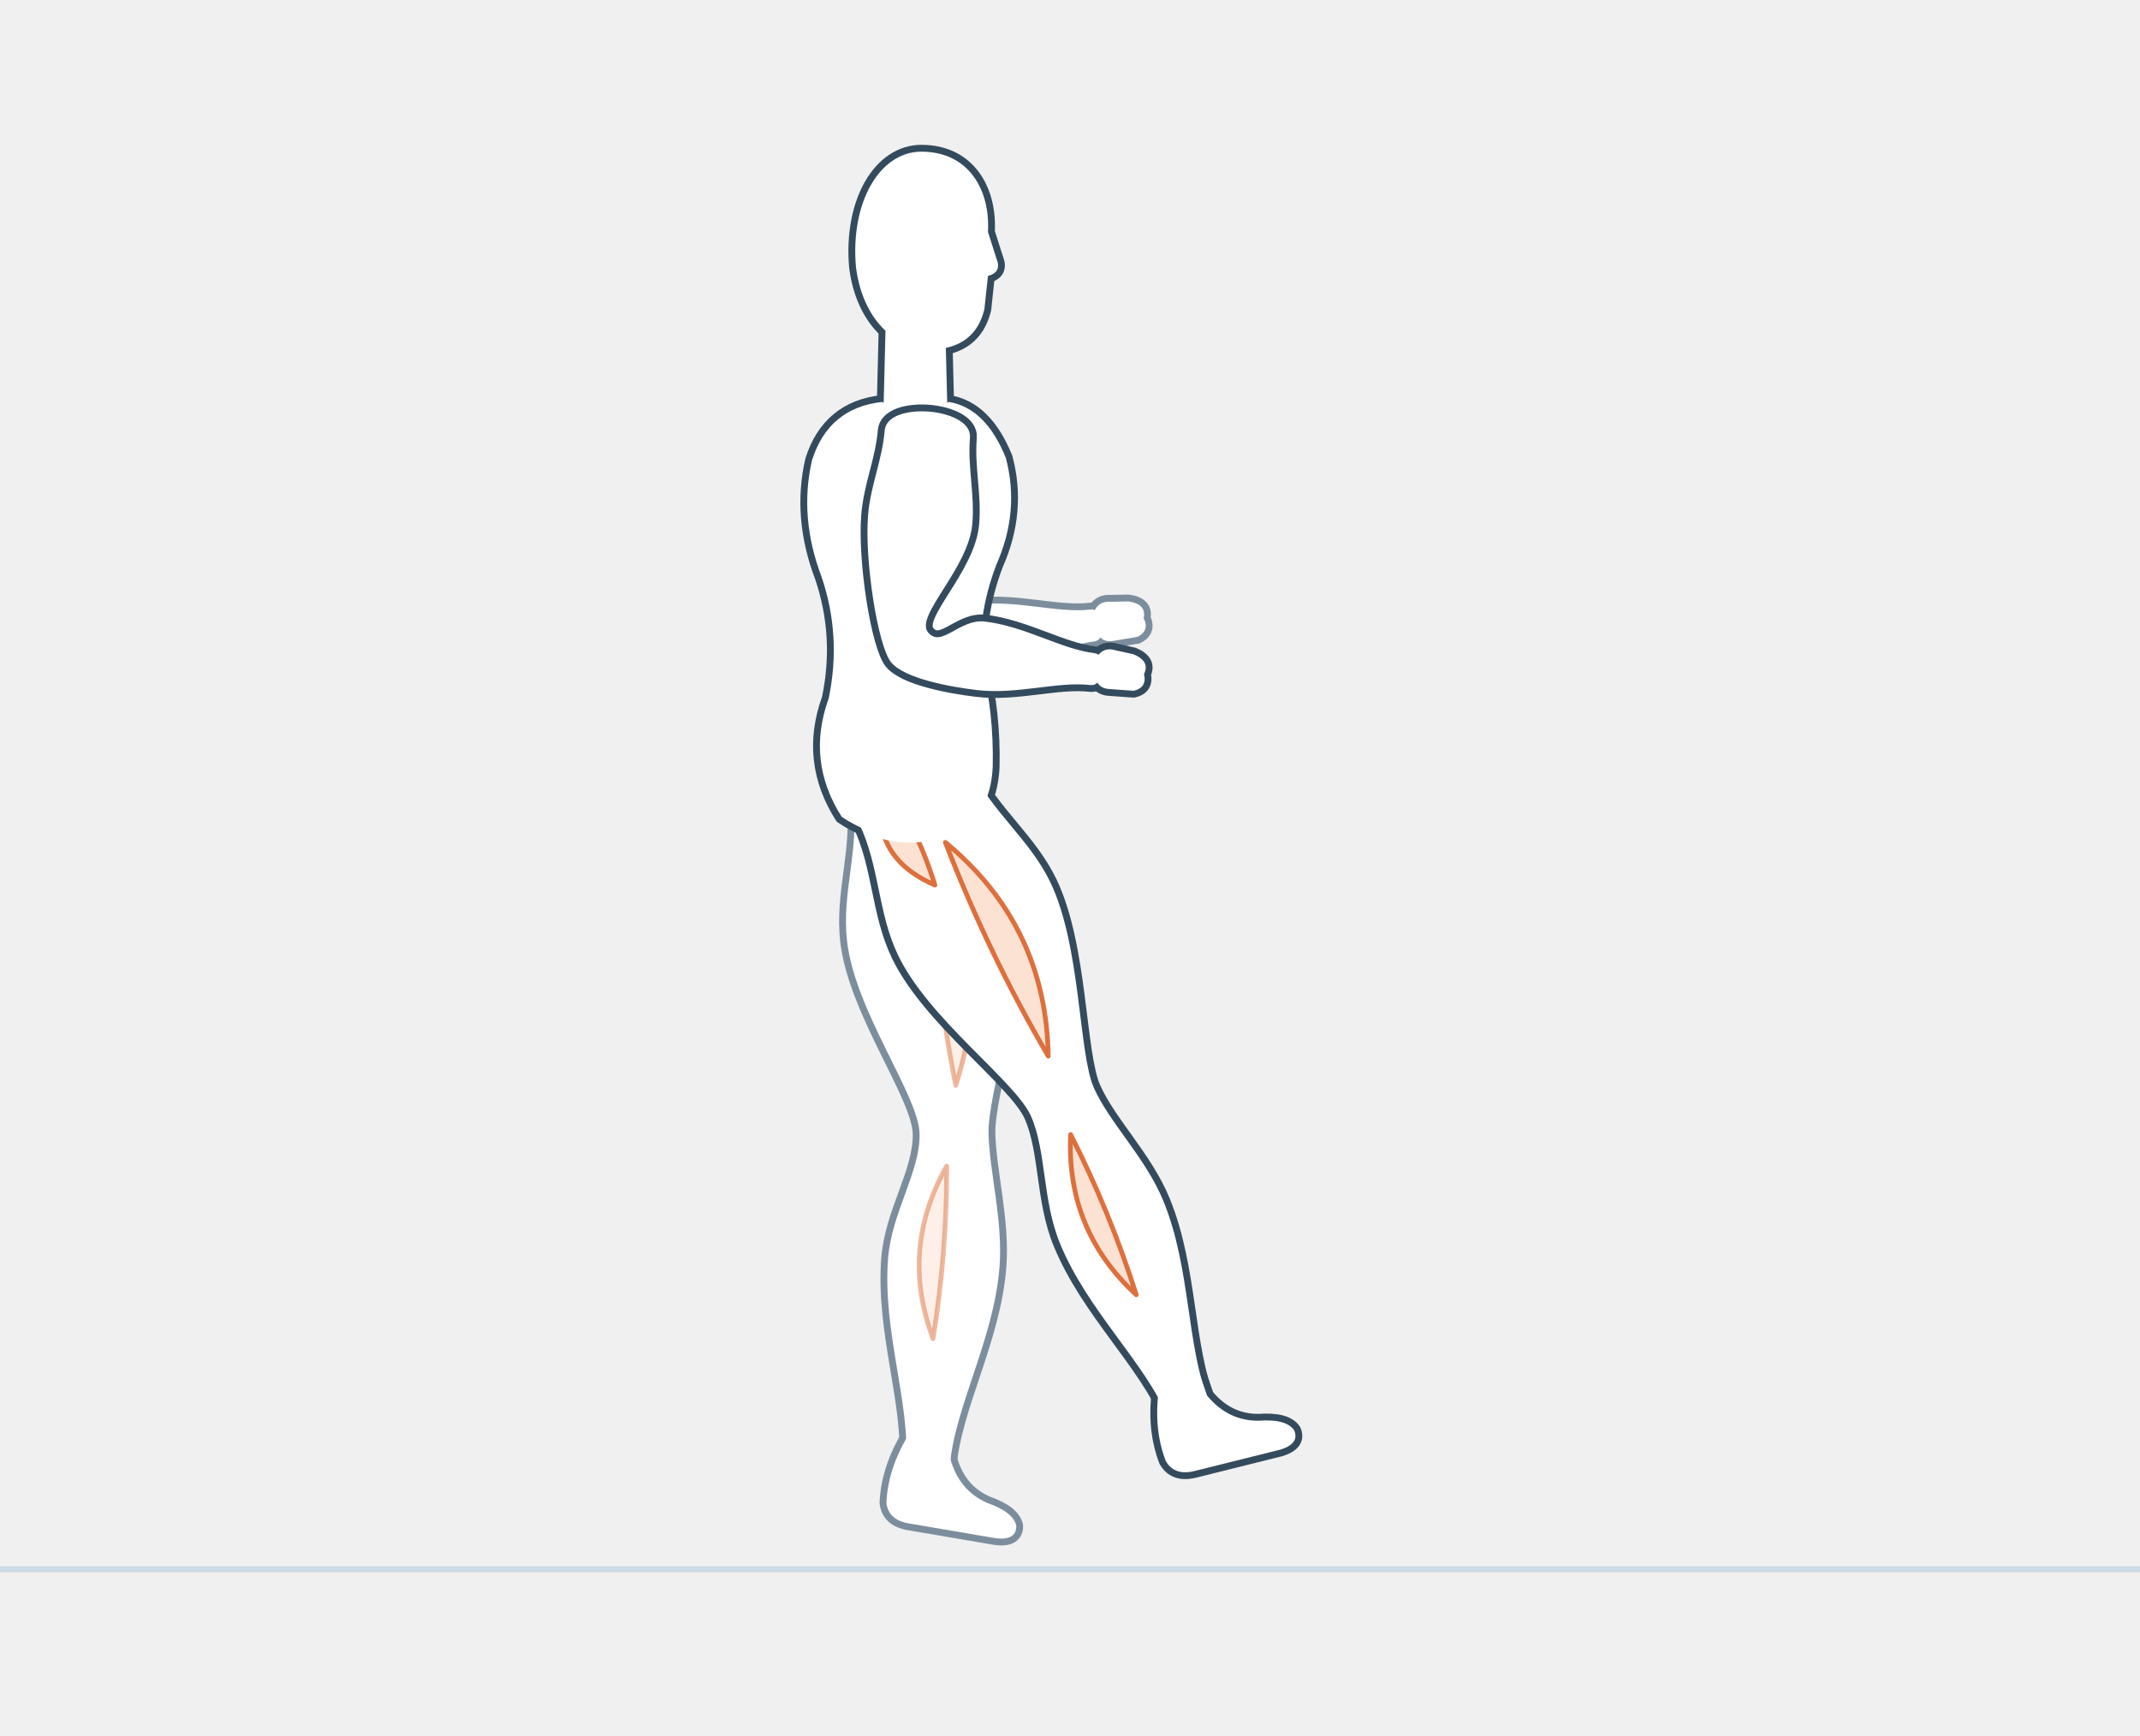
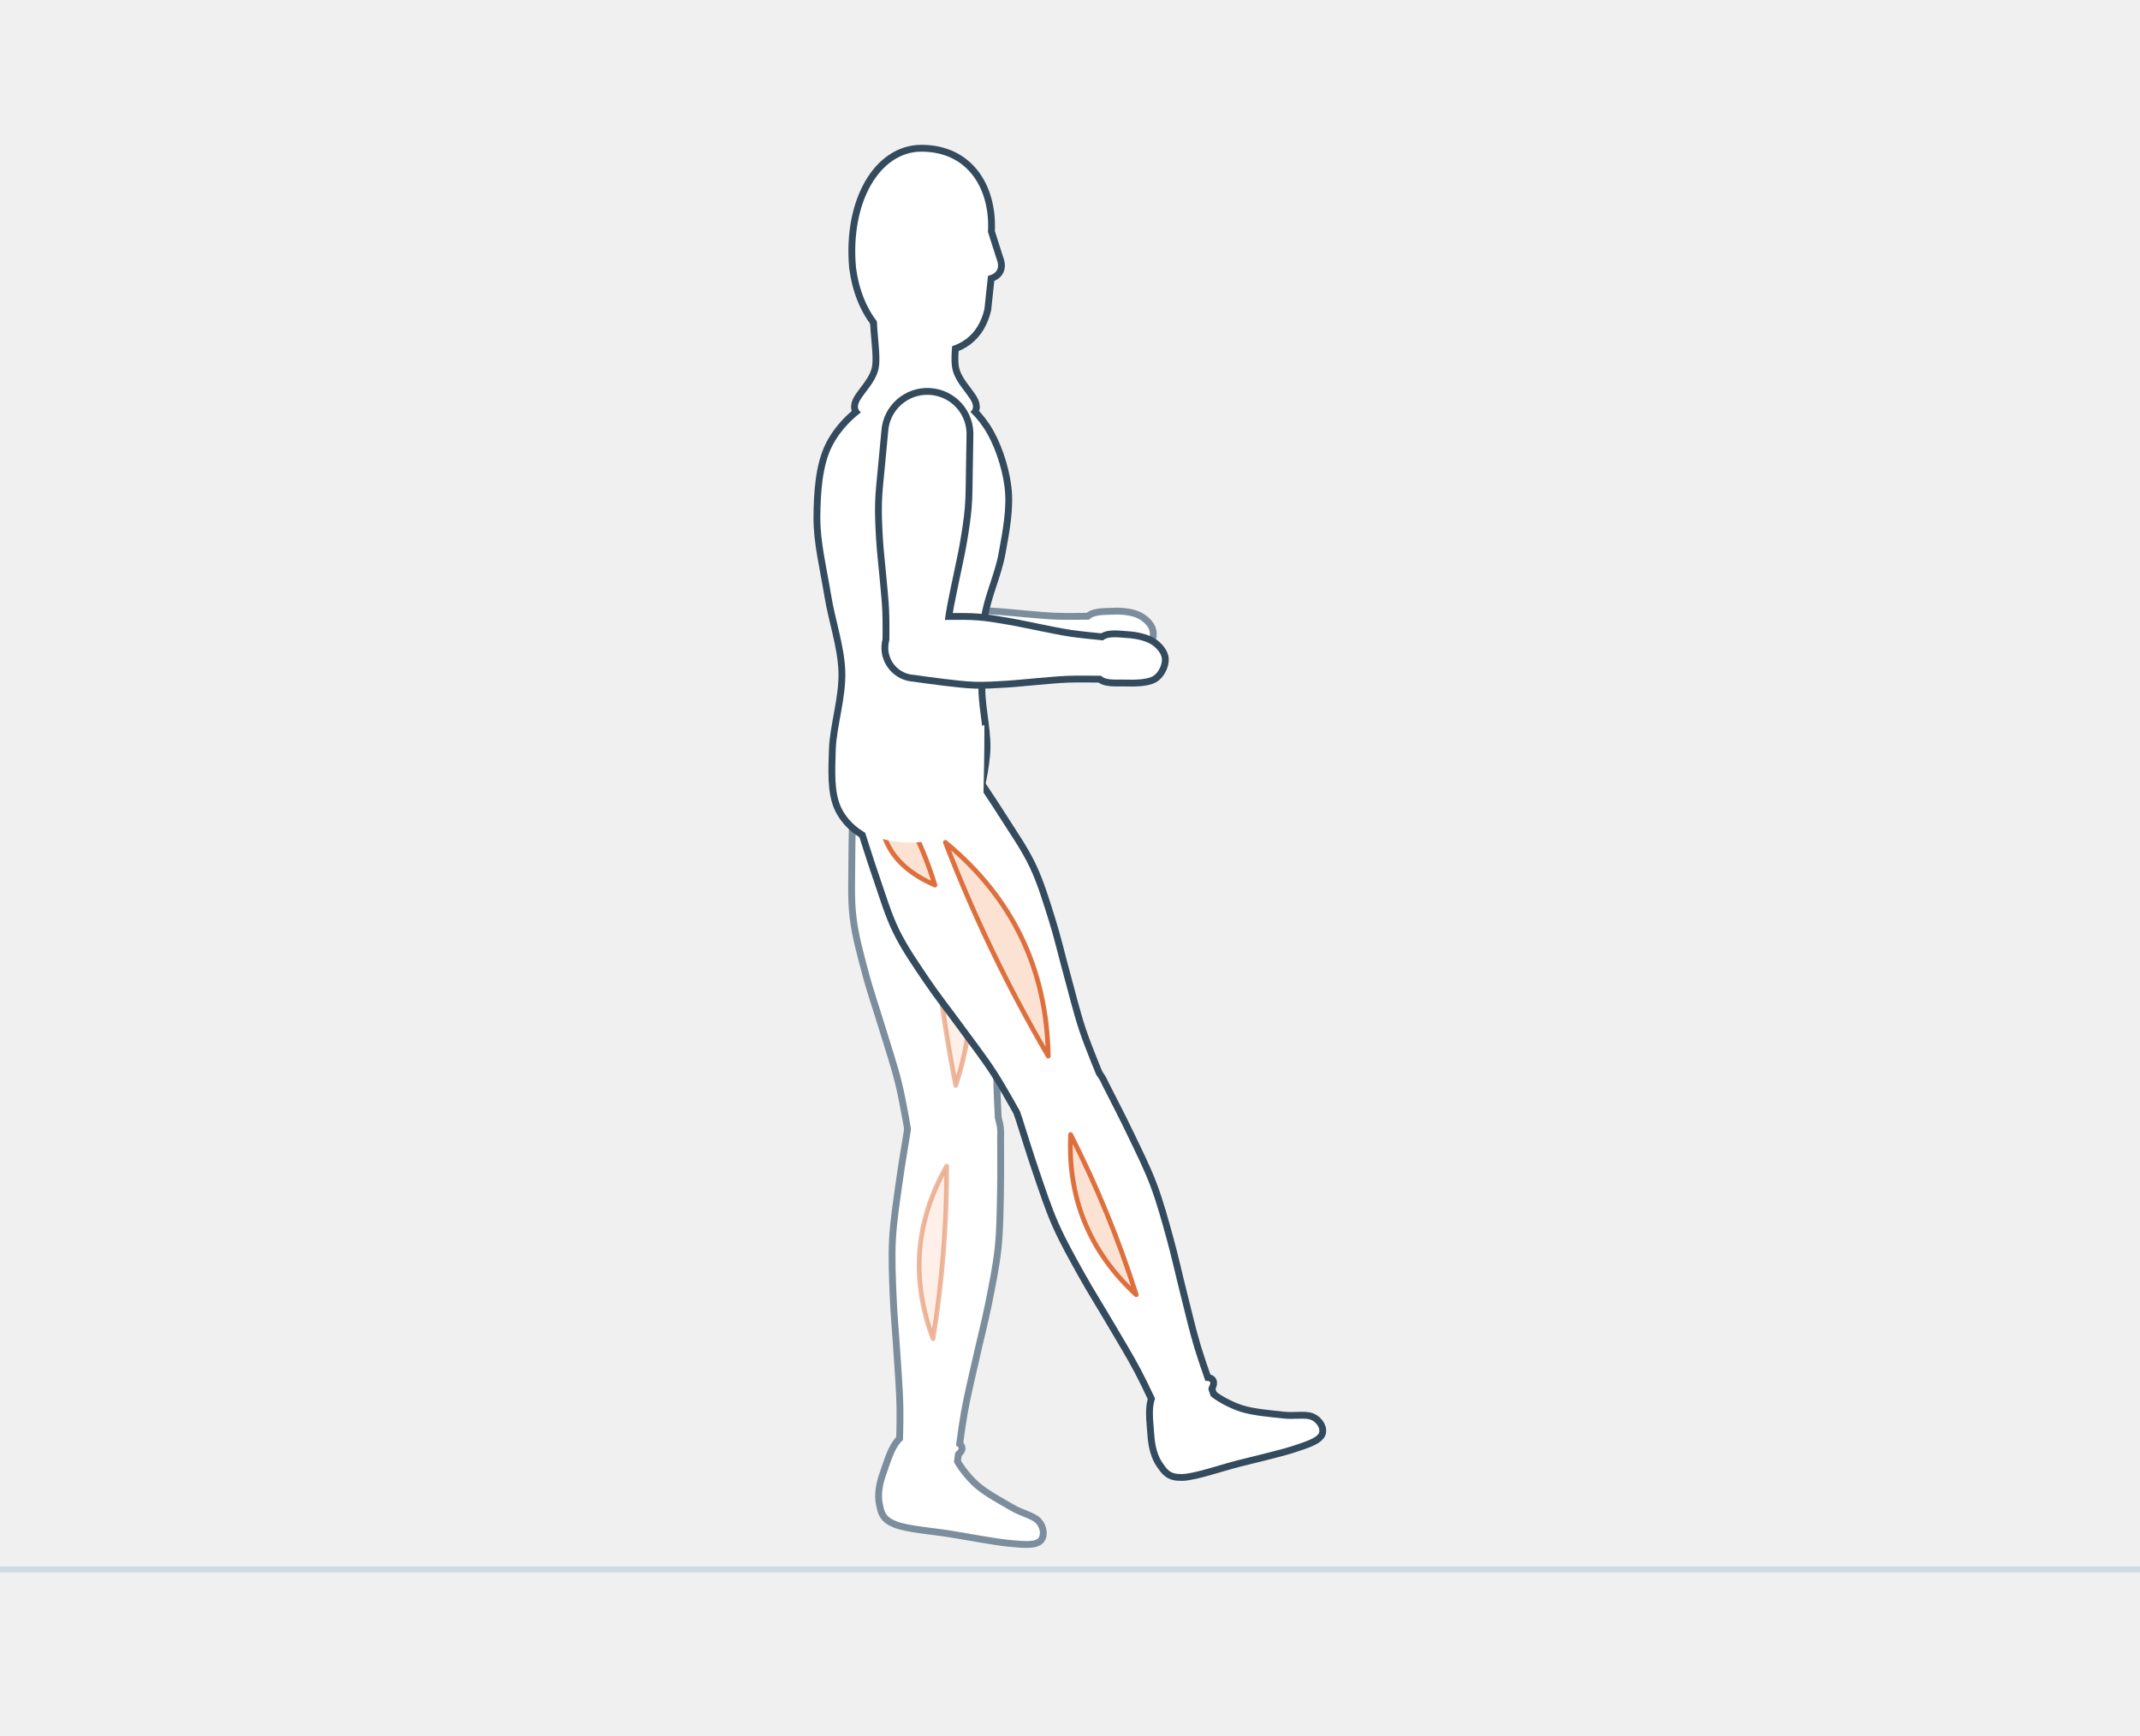
<svg xmlns="http://www.w3.org/2000/svg" viewBox="0 0 360 292">
  <path d="M0 264H360" stroke="#cedbe5" fill="none" />
  <g class="bw-human-athlete bw-human-outline bw-human-natural bw-human-sketch bw-human-side" stroke="#344b5e" stroke-width="1.05" stroke-linecap="round" stroke-linejoin="round">
    <g class="bw-silhouette-ink" stroke-width="2.3">
      <g class="bw-human-arm bw-human-arm-left" fill="#fff" stroke="#7c8e9d">
-         <path d="M142.825,73.612C143.244,78.634 142.008,83.072 142.427,88.095C143.056,95.629 147.701,109.734 150.463,111.988C153.225,114.242 161.375,113.730 165.684,113.216C172.456,112.408 178.553,108.559 184.094,107.898C186.373,107.626 185.733,102.264 183.454,102.536C177.914,103.197 171.082,100.890 164.310,101.698C160.001,102.212 158.283,108.044 155.521,105.790C152.759,103.536 160.595,94.166 159.966,86.632C159.548,81.609 157.594,77.437 157.175,72.415C156.756,67.392 142.406,68.589 142.825,73.612Z" />
+         <path d="M143.410,73.379C143.427,74.380 143.463,77.383 143.510,79.383C143.557,81.383 143.524,83.388 143.693,85.382C143.862,87.376 144.184,89.361 144.523,91.345C144.863,93.329 145.336,95.306 145.732,97.287C146.128,99.268 146.587,101.246 146.899,103.232C147.211,105.218 147.486,108.207 147.603,109.202A4.400,4.400 0 0 0 152.240,113.351A4.400,4.400 0 0 0 156.389,108.714C156.396,107.712 156.338,104.711 156.428,102.703C156.518,100.694 156.755,98.678 156.929,96.665C157.103,94.653 157.355,92.636 157.473,90.626C157.591,88.616 157.690,86.608 157.637,84.608C157.585,82.608 157.330,80.619 157.155,78.625C156.981,76.632 156.684,73.644 156.590,72.647A6.600,6.600 0 0 0 149.634,66.423A6.600,6.600 0 0 0 143.410,73.379Z" />
+         <path d="M152.250,113.527C153.113,113.546 155.706,113.637 157.431,113.640C159.156,113.642 160.883,113.682 162.600,113.543C164.317,113.403 166.025,113.094 167.733,112.801C169.442,112.507 171.145,112.114 172.852,111.784C174.558,111.454 176.262,111.078 177.973,110.820C179.683,110.561 182.258,110.332 183.115,110.234A3.000,3.000 0 0 0 185.944,107.073A3.000,3.000 0 0 0 182.782,104.244C181.920,104.242 179.335,104.299 177.607,104.232C175.878,104.164 174.143,103.979 172.410,103.840C170.678,103.701 168.942,103.499 167.211,103.396C165.481,103.294 163.749,103.176 162.027,103.227C160.305,103.278 158.593,103.509 156.879,103.703C155.165,103.897 152.598,104.275 151.742,104.389A4.576,4.576 0 0 0 147.427,109.212A4.576,4.576 0 0 0 152.250,113.527Z" />
        <g display="none" class="bw-muscle-traces" data-side="left" />
-         <g class="bw-human-hand" transform="translate(187.249,104.803) rotate(-6.802)">
-           <path d="M-3,-2.2 Q-2,-4 0,-3.6 L3,-3.3 Q6,-2.5 5.2,-.2 Q6,2 3.8,2.8 L-.5,3 Q-3,3 -3,-.2Z" />
+         <g class="bw-human-hand" transform="translate(186.443,107.045) rotate(-3.178)">
+           <path d="M-3.200,-2.800C-2.500,-3.867 -0.367,-3.600 1.000,-3.600C2.367,-3.600 4.000,-3.333 5.000,-2.800C6.000,-2.267 6.900,-1.300 7.000,-0.400C7.100,0.500 6.600,1.967 5.600,2.600C4.600,3.233 2.467,3.367 1.000,3.400C-0.467,3.433 -2.500,3.833 -3.200,2.800C-3.900,1.767 -3.900,-1.733 -3.200,-2.800Z" />
        </g>
      </g>
    </g>
    <g class="bw-silhouette-fill" stroke="none">
      <g class="bw-human-arm bw-human-arm-left" fill="#fff" stroke="none">
-         <path d="M142.825,73.612C143.244,78.634 142.008,83.072 142.427,88.095C143.056,95.629 147.701,109.734 150.463,111.988C153.225,114.242 161.375,113.730 165.684,113.216C172.456,112.408 178.553,108.559 184.094,107.898C186.373,107.626 185.733,102.264 183.454,102.536C177.914,103.197 171.082,100.890 164.310,101.698C160.001,102.212 158.283,108.044 155.521,105.790C152.759,103.536 160.595,94.166 159.966,86.632C159.548,81.609 157.594,77.437 157.175,72.415C156.756,67.392 142.406,68.589 142.825,73.612Z" />
+         <path d="M143.410,73.379C143.427,74.380 143.463,77.383 143.510,79.383C143.557,81.383 143.524,83.388 143.693,85.382C143.862,87.376 144.184,89.361 144.523,91.345C144.863,93.329 145.336,95.306 145.732,97.287C146.128,99.268 146.587,101.246 146.899,103.232C147.211,105.218 147.486,108.207 147.603,109.202A4.400,4.400 0 0 0 152.240,113.351A4.400,4.400 0 0 0 156.389,108.714C156.396,107.712 156.338,104.711 156.428,102.703C156.518,100.694 156.755,98.678 156.929,96.665C157.103,94.653 157.355,92.636 157.473,90.626C157.591,88.616 157.690,86.608 157.637,84.608C157.585,82.608 157.330,80.619 157.155,78.625C156.981,76.632 156.684,73.644 156.590,72.647A6.600,6.600 0 0 0 149.634,66.423A6.600,6.600 0 0 0 143.410,73.379Z" />
+         <path d="M152.250,113.527C153.113,113.546 155.706,113.637 157.431,113.640C159.156,113.642 160.883,113.682 162.600,113.543C164.317,113.403 166.025,113.094 167.733,112.801C169.442,112.507 171.145,112.114 172.852,111.784C174.558,111.454 176.262,111.078 177.973,110.820C179.683,110.561 182.258,110.332 183.115,110.234A3.000,3.000 0 0 0 185.944,107.073A3.000,3.000 0 0 0 182.782,104.244C181.920,104.242 179.335,104.299 177.607,104.232C175.878,104.164 174.143,103.979 172.410,103.840C170.678,103.701 168.942,103.499 167.211,103.396C165.481,103.294 163.749,103.176 162.027,103.227C160.305,103.278 158.593,103.509 156.879,103.703C155.165,103.897 152.598,104.275 151.742,104.389A4.576,4.576 0 0 0 147.427,109.212A4.576,4.576 0 0 0 152.250,113.527Z" />
        <g class="bw-muscle-traces" data-side="left" />
-         <g class="bw-human-hand" transform="translate(187.249,104.803) rotate(-6.802)">
-           <path d="M-3,-2.2 Q-2,-4 0,-3.6 L3,-3.3 Q6,-2.5 5.2,-.2 Q6,2 3.8,2.8 L-.5,3 Q-3,3 -3,-.2Z" />
+         <g class="bw-human-hand" transform="translate(186.443,107.045) rotate(-3.178)">
+           <path d="M-3.200,-2.800C-2.500,-3.867 -0.367,-3.600 1.000,-3.600C2.367,-3.600 4.000,-3.333 5.000,-2.800C6.000,-2.267 6.900,-1.300 7.000,-0.400C7.100,0.500 6.600,1.967 5.600,2.600C4.600,3.233 2.467,3.367 1.000,3.400C-0.467,3.433 -2.500,3.833 -3.200,2.800C-3.900,1.767 -3.900,-1.733 -3.200,-2.800Z" />
        </g>
      </g>
    </g>
    <g class="bw-silhouette-ink" stroke-width="2.3">
      <g class="bw-human-leg bw-human-leg-left" fill="#fff" stroke="#7c8e9d">
-         <path d="M143.568,135.209C144.477,143.137 141.581,150.354 142.490,158.282C143.853,170.175 154.581,184.305 154.694,190.744C154.807,197.183 150.018,203.857 149.399,211.673C148.427,223.954 153.182,236.127 152.387,246.176C152.139,249.311 159.515,249.895 159.764,246.760C160.559,236.711 167.169,225.437 168.141,213.156C168.759,205.340 166.405,196.979 166.292,190.540C166.179,184.101 172.068,166.939 170.705,155.047C169.796,147.119 165.341,140.745 164.432,132.817C163.594,125.515 142.731,127.907 143.568,135.209Z" />
+         <path d="M144.065,135.152C144.033,136.750 143.871,141.550 143.873,144.737C143.875,147.924 143.698,151.132 144.078,154.275C144.457,157.419 145.334,160.506 146.150,163.600C146.966,166.694 148.048,169.757 148.975,172.838C149.903,175.919 150.957,178.986 151.717,182.086C152.478,185.186 153.235,189.881 153.538,191.440A7.000,7.000 0 0 0 161.290,197.597A7.000,7.000 0 0 0 167.447,189.845C167.390,188.258 167.065,183.514 167.104,180.322C167.143,177.130 167.475,173.905 167.682,170.694C167.888,167.482 168.248,164.254 168.343,161.056C168.438,157.857 168.593,154.652 168.251,151.504C167.909,148.356 167.011,145.271 166.291,142.166C165.572,139.061 164.328,134.423 163.935,132.874A10.000,10.000 0 0 0 152.861,124.078A10.000,10.000 0 0 0 144.065,135.152Z" />
+         <path d="M153.236,190.068C152.994,191.609 152.204,196.228 151.783,199.316C151.363,202.403 150.871,205.485 150.710,208.593C150.550,211.701 150.699,214.834 150.822,217.965C150.944,221.095 151.253,224.240 151.444,227.376C151.635,230.512 151.912,233.655 151.969,236.780C152.027,239.906 151.819,244.571 151.789,246.129A4.300,4.300 0 0 0 155.736,250.754A4.300,4.300 0 0 0 160.362,246.807C160.577,245.264 161.105,240.624 161.654,237.547C162.202,234.469 162.969,231.409 163.651,228.342C164.333,225.275 165.133,222.218 165.746,219.146C166.359,216.073 167.000,213.003 167.330,209.908C167.661,206.814 167.660,203.693 167.730,200.578C167.800,197.462 167.747,192.777 167.750,191.217A7.280,7.280 0 0 0 161.067,183.385A7.280,7.280 0 0 0 153.236,190.068Z" />
        <g display="none" class="bw-muscle-traces" data-side="left">
          <g data-muscle="quadriceps">
            <path d="M156.231,142.937Q167.644,161.709 160.776,182.578Q156.904,162.941 156.231,142.937Z" fill="#f59e6b" fill-opacity="0.16" stroke="#d9622b" stroke-width=".8" stroke-opacity="0.45" />
          </g>
          <g data-muscle="glutes">
            <path d="M150.003,129.882Q142.762,140.465 152.211,149.136Q152.568,139.341 150.003,129.882Z" fill="#f59e6b" fill-opacity="0.16" stroke="#d9622b" stroke-width=".8" stroke-opacity="0.45" />
          </g>
          <g data-muscle="calves">
            <path d="M159.254,196.162Q151.326,210.140 156.956,225.191Q159.291,210.770 159.254,196.162Z" fill="#f59e6b" fill-opacity="0.16" stroke="#d9622b" stroke-width=".8" stroke-opacity="0.45" />
          </g>
        </g>
        <g class="bw-human-shoe bw-human-foot" transform="translate(156.075,246.468) rotate(9.670)" fill="#fff">
-           <path d="M-3.4,-6 Q-6.6,1 -5.8,7.4 Q-5,10.2 -1.5,10.2 L13.4,10.2 Q16.8,10 16.4,7.6 Q15.6,5.4 11,4.6 Q6,3.4 3.6,-1.6 L3.2,-6 Z" />
+           <path d="M-4.200,-4.000C-6.000,-2.900 -6.233,0.667 -6.600,2.600C-6.967,4.533 -6.900,6.333 -6.400,7.600C-5.900,8.867 -5.667,9.767 -3.600,10.200C-1.533,10.633 2.817,10.217 6.000,10.200C9.183,10.183 13.133,10.267 15.500,10.100C17.867,9.933 19.517,9.783 20.200,9.200C20.883,8.617 20.467,7.267 19.600,6.600C18.733,5.933 16.867,5.900 15.000,5.200C13.133,4.500 10.233,3.533 8.400,2.400C6.567,1.267 4.700,-0.533 4.000,-1.600C3.300,-2.667 5.567,-3.600 4.200,-4.000C2.833,-4.400 -2.400,-5.100 -4.200,-4.000Z" />
        </g>
      </g>
    </g>
    <g class="bw-silhouette-fill" stroke="none">
      <g class="bw-human-leg bw-human-leg-left" fill="#fff" stroke="none">
-         <path d="M143.568,135.209C144.477,143.137 141.581,150.354 142.490,158.282C143.853,170.175 154.581,184.305 154.694,190.744C154.807,197.183 150.018,203.857 149.399,211.673C148.427,223.954 153.182,236.127 152.387,246.176C152.139,249.311 159.515,249.895 159.764,246.760C160.559,236.711 167.169,225.437 168.141,213.156C168.759,205.340 166.405,196.979 166.292,190.540C166.179,184.101 172.068,166.939 170.705,155.047C169.796,147.119 165.341,140.745 164.432,132.817C163.594,125.515 142.731,127.907 143.568,135.209Z" />
+         <path d="M144.065,135.152C144.033,136.750 143.871,141.550 143.873,144.737C143.875,147.924 143.698,151.132 144.078,154.275C144.457,157.419 145.334,160.506 146.150,163.600C146.966,166.694 148.048,169.757 148.975,172.838C149.903,175.919 150.957,178.986 151.717,182.086C152.478,185.186 153.235,189.881 153.538,191.440A7.000,7.000 0 0 0 161.290,197.597A7.000,7.000 0 0 0 167.447,189.845C167.390,188.258 167.065,183.514 167.104,180.322C167.143,177.130 167.475,173.905 167.682,170.694C167.888,167.482 168.248,164.254 168.343,161.056C168.438,157.857 168.593,154.652 168.251,151.504C167.909,148.356 167.011,145.271 166.291,142.166C165.572,139.061 164.328,134.423 163.935,132.874A10.000,10.000 0 0 0 152.861,124.078A10.000,10.000 0 0 0 144.065,135.152Z" />
+         <path d="M153.236,190.068C152.994,191.609 152.204,196.228 151.783,199.316C151.363,202.403 150.871,205.485 150.710,208.593C150.550,211.701 150.699,214.834 150.822,217.965C150.944,221.095 151.253,224.240 151.444,227.376C151.635,230.512 151.912,233.655 151.969,236.780C152.027,239.906 151.819,244.571 151.789,246.129A4.300,4.300 0 0 0 155.736,250.754A4.300,4.300 0 0 0 160.362,246.807C160.577,245.264 161.105,240.624 161.654,237.547C162.202,234.469 162.969,231.409 163.651,228.342C164.333,225.275 165.133,222.218 165.746,219.146C166.359,216.073 167.000,213.003 167.330,209.908C167.661,206.814 167.660,203.693 167.730,200.578C167.800,197.462 167.747,192.777 167.750,191.217A7.280,7.280 0 0 0 161.067,183.385A7.280,7.280 0 0 0 153.236,190.068Z" />
        <g class="bw-muscle-traces" data-side="left">
          <g data-muscle="quadriceps">
            <path d="M156.231,142.937Q167.644,161.709 160.776,182.578Q156.904,162.941 156.231,142.937Z" fill="#f59e6b" fill-opacity="0.16" stroke="#d9622b" stroke-width=".8" stroke-opacity="0.45" />
          </g>
          <g data-muscle="glutes">
            <path d="M150.003,129.882Q142.762,140.465 152.211,149.136Q152.568,139.341 150.003,129.882Z" fill="#f59e6b" fill-opacity="0.16" stroke="#d9622b" stroke-width=".8" stroke-opacity="0.45" />
          </g>
          <g data-muscle="calves">
            <path d="M159.254,196.162Q151.326,210.140 156.956,225.191Q159.291,210.770 159.254,196.162Z" fill="#f59e6b" fill-opacity="0.16" stroke="#d9622b" stroke-width=".8" stroke-opacity="0.45" />
          </g>
        </g>
        <g class="bw-human-shoe bw-human-foot" transform="translate(156.075,246.468) rotate(9.670)" fill="#fff">
-           <path d="M-3.4,-6 Q-6.6,1 -5.8,7.4 Q-5,10.2 -1.5,10.2 L13.4,10.2 Q16.8,10 16.4,7.6 Q15.6,5.4 11,4.6 Q6,3.4 3.6,-1.6 L3.2,-6 Z" />
+           <path d="M-4.200,-4.000C-6.000,-2.900 -6.233,0.667 -6.600,2.600C-6.967,4.533 -6.900,6.333 -6.400,7.600C-5.900,8.867 -5.667,9.767 -3.600,10.200C-1.533,10.633 2.817,10.217 6.000,10.200C9.183,10.183 13.133,10.267 15.500,10.100C17.867,9.933 19.517,9.783 20.200,9.200C20.883,8.617 20.467,7.267 19.600,6.600C18.733,5.933 16.867,5.900 15.000,5.200C13.133,4.500 10.233,3.533 8.400,2.400C6.567,1.267 4.700,-0.533 4.000,-1.600C3.300,-2.667 5.567,-3.600 4.200,-4.000C2.833,-4.400 -2.400,-5.100 -4.200,-4.000Z" />
        </g>
      </g>
    </g>
    <g class="bw-silhouette-ink" stroke-width="2.3">
      <g class="bw-human-torso" transform="translate(154.000,134.013) rotate(0.000)">
        <g transform="translate(0 -67) rotate(0.000) scale(1) translate(0 67)">
-           <path d="M-5,-80L-5.4,-64Q0,-61.5 5.4,-64L5,-80Z" fill="#fff" />
+           <path d="M-5.600,-84.000C-7.567,-82.000 -5.550,-75.167 -6.200,-72.000C-6.850,-68.833 -10.533,-66.583 -9.500,-65.000C-8.467,-63.417 -3.167,-62.500 0.000,-62.500C3.167,-62.500 8.467,-63.417 9.500,-65.000C10.533,-66.583 6.850,-68.833 6.200,-72.000C5.550,-75.167 7.567,-82.000 5.600,-84.000C3.633,-86.000 -3.633,-86.000 -5.600,-84.000Z" fill="#fff" />
          <path d="M1,-108.5C9,-108.5 12.6,-102 12.2,-95L13.6,-90.6Q14.6,-88.2 12.2,-87.6L11.6,-82Q10,-75.4 2.6,-75.2C-4.6,-75.6 -9,-81.4 -10,-89C-11,-100 -6,-108.5 1,-108.5Z" fill="#fff" />
        </g>
        <g transform="scale(1.000 1)">
-           <path d="M-5.6,-66.4Q-14.6,-65.4 -17.4,-56.6Q-19.6,-47 -15.800,-37Q-12.400,-27 -14.6,-16.5Q-18.4,-6 -12.4,3.4Q-4,9 6,6Q12.6,3.6 13,-5Q13.2,-14 11.2,-22Q10.2,-30 13.6,-39Q17.6,-48 15.2,-57Q11.8,-65.4 5.6,-66.4Q0,-63.2 -5.6,-66.4Z" fill="#fff" />
+           <path d="M5.000,-67.000C7.917,-66.250 9.833,-64.500 11.500,-62.000C13.167,-59.500 14.583,-55.500 15.000,-52.000C15.417,-48.500 14.667,-44.667 14.000,-41.000C13.333,-37.333 11.567,-33.833 11.000,-30.000C10.433,-26.167 10.533,-21.833 10.600,-18.000C10.667,-14.167 11.750,-10.500 11.400,-7.000C11.050,-3.500 10.233,0.633 8.500,3.000C6.767,5.367 3.583,6.567 1.000,7.200C-1.583,7.833 -4.733,7.733 -7.000,6.800C-9.267,5.867 -11.533,4.067 -12.600,1.600C-13.667,-0.867 -13.533,-4.233 -13.400,-8.000C-13.267,-11.767 -11.667,-16.667 -11.800,-21.000C-11.933,-25.333 -13.500,-29.667 -14.200,-34.000C-14.900,-38.333 -16.033,-42.833 -16.000,-47.000C-15.967,-51.167 -15.667,-55.750 -14.000,-59.000C-12.333,-62.250 -9.167,-65.167 -6.000,-66.500C-2.833,-67.833 2.083,-67.750 5.000,-67.000Z" fill="#fff" />
          <g display="none" class="bw-muscle-traces bw-torso-muscles" />
        </g>
      </g>
      <g class="bw-human-leg bw-human-leg-right" fill="#fff" stroke="#344b5e">
-         <path d="M144.539,138.568C148.001,145.758 147.634,153.526 151.095,160.716C156.287,171.501 170.807,181.847 173.425,187.730C176.043,193.614 175.332,201.890 178.304,209.145C182.974,220.546 192.706,229.268 196.527,238.596C197.719,241.506 204.567,238.701 203.374,235.791C199.554,226.463 200.371,213.420 195.701,202.019C192.729,194.764 186.641,188.898 184.023,183.014C181.404,177.130 181.876,159.183 176.684,148.398C173.223,141.207 166.922,136.649 163.461,129.459C160.273,122.836 141.351,131.945 144.539,138.568Z" />
+         <path d="M144.990,138.351C145.484,139.870 146.906,144.457 147.955,147.467C149.003,150.477 149.889,153.565 151.280,156.410C152.670,159.255 154.511,161.883 156.298,164.537C158.085,167.192 160.112,169.730 162.000,172.336C163.888,174.942 165.890,177.493 167.626,180.171C169.362,182.850 171.618,187.036 172.417,188.408A7.000,7.000 0 0 0 181.760,191.679A7.000,7.000 0 0 0 185.031,182.336C184.456,180.855 182.592,176.481 181.581,173.453C180.570,170.426 179.824,167.270 178.965,164.169C178.106,161.068 177.386,157.900 176.426,154.848C175.465,151.796 174.560,148.717 173.203,145.856C171.847,142.995 169.985,140.376 168.287,137.679C166.588,134.983 163.890,131.010 163.010,129.676A10.000,10.000 0 0 0 149.662,125.003A10.000,10.000 0 0 0 144.990,138.351Z" />
+         <path d="M171.987,188.132C172.466,189.616 173.844,194.095 174.860,197.041C175.877,199.986 176.827,202.959 178.086,205.806C179.344,208.652 180.890,211.381 182.410,214.120C183.931,216.859 185.625,219.527 187.209,222.240C188.794,224.953 190.458,227.634 191.918,230.398C193.378,233.161 195.296,237.419 195.971,238.823A4.300,4.300 0 0 0 201.580,241.172A4.300,4.300 0 0 0 203.930,235.563C203.426,234.089 201.806,229.709 200.908,226.715C200.010,223.721 199.315,220.644 198.541,217.599C197.767,214.554 197.102,211.464 196.264,208.445C195.426,205.427 194.613,202.397 193.513,199.486C192.413,196.575 191.005,193.790 189.663,190.977C188.321,188.165 186.161,184.007 185.461,182.613A7.280,7.280 0 0 0 175.964,178.635A7.280,7.280 0 0 0 171.987,188.132Z" />
        <g display="none" class="bw-muscle-traces" data-side="right">
          <g data-muscle="quadriceps">
            <path d="M159.037,141.710Q175.980,155.695 176.344,177.661Q166.240,160.384 159.037,141.710Z" fill="#f59e6b" fill-opacity="0.3" stroke="#d9622b" stroke-width=".8" stroke-opacity="0.9" />
          </g>
          <g data-muscle="glutes">
            <path d="M148.868,131.423Q145.503,143.797 157.275,148.885Q154.396,139.516 148.868,131.423Z" fill="#f59e6b" fill-opacity="0.3" stroke="#d9622b" stroke-width=".8" stroke-opacity="0.9" />
          </g>
          <g data-muscle="calves">
            <path d="M180.106,190.858Q179.333,206.909 191.144,217.804Q186.726,203.880 180.106,190.858Z" fill="#f59e6b" fill-opacity="0.3" stroke="#d9622b" stroke-width=".8" stroke-opacity="0.9" />
          </g>
        </g>
        <g class="bw-human-shoe bw-human-foot" transform="translate(199.951,237.193) rotate(-14.000)" fill="#fff">
-           <path d="M-3.4,-6 Q-6.6,1 -5.8,7.4 Q-5,10.2 -1.5,10.2 L13.4,10.2 Q16.8,10 16.4,7.6 Q15.6,5.4 11,4.6 Q6,3.4 3.6,-1.6 L3.2,-6 Z" />
+           <path d="M-4.200,-4.000C-6.000,-2.900 -6.233,0.667 -6.600,2.600C-6.967,4.533 -6.900,6.333 -6.400,7.600C-5.900,8.867 -5.667,9.767 -3.600,10.200C-1.533,10.633 2.817,10.217 6.000,10.200C9.183,10.183 13.133,10.267 15.500,10.100C17.867,9.933 19.517,9.783 20.200,9.200C20.883,8.617 20.467,7.267 19.600,6.600C18.733,5.933 16.867,5.900 15.000,5.200C13.133,4.500 10.233,3.533 8.400,2.400C6.567,1.267 4.700,-0.533 4.000,-1.600C3.300,-2.667 5.567,-3.600 4.200,-4.000C2.833,-4.400 -2.400,-5.100 -4.200,-4.000Z" />
        </g>
      </g>
      <g transform="translate(154.000,134.013) rotate(0.000)" fill="#fff" stroke="none">
        <path d="M-12,-12Q0,-9 11.6,-12L11.4,3Q3,9.6 -6,7Q-11.4,4 -12,-12Z" />
      </g>
    </g>
    <g class="bw-silhouette-fill" stroke="none">
      <g class="bw-human-torso" transform="translate(154.000,134.013) rotate(0.000)">
        <g transform="translate(0 -67) rotate(0.000) scale(1) translate(0 67)">
-           <path d="M-5,-80L-5.4,-64Q0,-61.5 5.4,-64L5,-80Z" fill="#fff" />
+           <path d="M-5.600,-84.000C-7.567,-82.000 -5.550,-75.167 -6.200,-72.000C-6.850,-68.833 -10.533,-66.583 -9.500,-65.000C-8.467,-63.417 -3.167,-62.500 0.000,-62.500C3.167,-62.500 8.467,-63.417 9.500,-65.000C10.533,-66.583 6.850,-68.833 6.200,-72.000C5.550,-75.167 7.567,-82.000 5.600,-84.000C3.633,-86.000 -3.633,-86.000 -5.600,-84.000Z" fill="#fff" />
          <path d="M1,-108.5C9,-108.5 12.6,-102 12.2,-95L13.6,-90.6Q14.6,-88.2 12.2,-87.6L11.6,-82Q10,-75.4 2.6,-75.2C-4.6,-75.6 -9,-81.4 -10,-89C-11,-100 -6,-108.5 1,-108.5Z" fill="#fff" />
        </g>
        <g transform="scale(1.000 1)">
-           <path d="M-5.6,-66.4Q-14.6,-65.4 -17.4,-56.6Q-19.6,-47 -15.800,-37Q-12.400,-27 -14.6,-16.5Q-18.4,-6 -12.4,3.4Q-4,9 6,6Q12.6,3.6 13,-5Q13.2,-14 11.2,-22Q10.2,-30 13.6,-39Q17.6,-48 15.2,-57Q11.8,-65.4 5.6,-66.4Q0,-63.2 -5.6,-66.4Z" fill="#fff" />
+           <path d="M5.000,-67.000C7.917,-66.250 9.833,-64.500 11.500,-62.000C13.167,-59.500 14.583,-55.500 15.000,-52.000C15.417,-48.500 14.667,-44.667 14.000,-41.000C13.333,-37.333 11.567,-33.833 11.000,-30.000C10.433,-26.167 10.533,-21.833 10.600,-18.000C10.667,-14.167 11.750,-10.500 11.400,-7.000C11.050,-3.500 10.233,0.633 8.500,3.000C6.767,5.367 3.583,6.567 1.000,7.200C-1.583,7.833 -4.733,7.733 -7.000,6.800C-9.267,5.867 -11.533,4.067 -12.600,1.600C-13.667,-0.867 -13.533,-4.233 -13.400,-8.000C-13.267,-11.767 -11.667,-16.667 -11.800,-21.000C-11.933,-25.333 -13.500,-29.667 -14.200,-34.000C-14.900,-38.333 -16.033,-42.833 -16.000,-47.000C-15.967,-51.167 -15.667,-55.750 -14.000,-59.000C-12.333,-62.250 -9.167,-65.167 -6.000,-66.500C-2.833,-67.833 2.083,-67.750 5.000,-67.000Z" fill="#fff" />
          <g class="bw-muscle-traces bw-torso-muscles" />
        </g>
      </g>
      <g class="bw-human-leg bw-human-leg-right" fill="#fff" stroke="none">
-         <path d="M144.539,138.568C148.001,145.758 147.634,153.526 151.095,160.716C156.287,171.501 170.807,181.847 173.425,187.730C176.043,193.614 175.332,201.890 178.304,209.145C182.974,220.546 192.706,229.268 196.527,238.596C197.719,241.506 204.567,238.701 203.374,235.791C199.554,226.463 200.371,213.420 195.701,202.019C192.729,194.764 186.641,188.898 184.023,183.014C181.404,177.130 181.876,159.183 176.684,148.398C173.223,141.207 166.922,136.649 163.461,129.459C160.273,122.836 141.351,131.945 144.539,138.568Z" />
+         <path d="M144.990,138.351C145.484,139.870 146.906,144.457 147.955,147.467C149.003,150.477 149.889,153.565 151.280,156.410C152.670,159.255 154.511,161.883 156.298,164.537C158.085,167.192 160.112,169.730 162.000,172.336C163.888,174.942 165.890,177.493 167.626,180.171C169.362,182.850 171.618,187.036 172.417,188.408A7.000,7.000 0 0 0 181.760,191.679A7.000,7.000 0 0 0 185.031,182.336C184.456,180.855 182.592,176.481 181.581,173.453C180.570,170.426 179.824,167.270 178.965,164.169C178.106,161.068 177.386,157.900 176.426,154.848C175.465,151.796 174.560,148.717 173.203,145.856C171.847,142.995 169.985,140.376 168.287,137.679C166.588,134.983 163.890,131.010 163.010,129.676A10.000,10.000 0 0 0 149.662,125.003A10.000,10.000 0 0 0 144.990,138.351Z" />
+         <path d="M171.987,188.132C172.466,189.616 173.844,194.095 174.860,197.041C175.877,199.986 176.827,202.959 178.086,205.806C179.344,208.652 180.890,211.381 182.410,214.120C183.931,216.859 185.625,219.527 187.209,222.240C188.794,224.953 190.458,227.634 191.918,230.398C193.378,233.161 195.296,237.419 195.971,238.823A4.300,4.300 0 0 0 201.580,241.172A4.300,4.300 0 0 0 203.930,235.563C203.426,234.089 201.806,229.709 200.908,226.715C200.010,223.721 199.315,220.644 198.541,217.599C197.767,214.554 197.102,211.464 196.264,208.445C195.426,205.427 194.613,202.397 193.513,199.486C192.413,196.575 191.005,193.790 189.663,190.977C188.321,188.165 186.161,184.007 185.461,182.613A7.280,7.280 0 0 0 175.964,178.635A7.280,7.280 0 0 0 171.987,188.132Z" />
        <g class="bw-muscle-traces" data-side="right">
          <g data-muscle="quadriceps">
            <path d="M159.037,141.710Q175.980,155.695 176.344,177.661Q166.240,160.384 159.037,141.710Z" fill="#f59e6b" fill-opacity="0.3" stroke="#d9622b" stroke-width=".8" stroke-opacity="0.9" />
          </g>
          <g data-muscle="glutes">
            <path d="M148.868,131.423Q145.503,143.797 157.275,148.885Q154.396,139.516 148.868,131.423Z" fill="#f59e6b" fill-opacity="0.3" stroke="#d9622b" stroke-width=".8" stroke-opacity="0.9" />
          </g>
          <g data-muscle="calves">
            <path d="M180.106,190.858Q179.333,206.909 191.144,217.804Q186.726,203.880 180.106,190.858Z" fill="#f59e6b" fill-opacity="0.3" stroke="#d9622b" stroke-width=".8" stroke-opacity="0.9" />
          </g>
        </g>
        <g class="bw-human-shoe bw-human-foot" transform="translate(199.951,237.193) rotate(-14.000)" fill="#fff">
-           <path d="M-3.4,-6 Q-6.6,1 -5.8,7.4 Q-5,10.2 -1.5,10.2 L13.4,10.2 Q16.8,10 16.4,7.6 Q15.6,5.4 11,4.6 Q6,3.4 3.6,-1.6 L3.2,-6 Z" />
+           <path d="M-4.200,-4.000C-6.000,-2.900 -6.233,0.667 -6.600,2.600C-6.967,4.533 -6.900,6.333 -6.400,7.600C-5.900,8.867 -5.667,9.767 -3.600,10.200C-1.533,10.633 2.817,10.217 6.000,10.200C9.183,10.183 13.133,10.267 15.500,10.100C17.867,9.933 19.517,9.783 20.200,9.200C20.883,8.617 20.467,7.267 19.600,6.600C18.733,5.933 16.867,5.900 15.000,5.200C13.133,4.500 10.233,3.533 8.400,2.400C6.567,1.267 4.700,-0.533 4.000,-1.600C3.300,-2.667 5.567,-3.600 4.200,-4.000C2.833,-4.400 -2.400,-5.100 -4.200,-4.000Z" />
        </g>
      </g>
      <g transform="translate(154.000,134.013) rotate(0.000)" fill="#fff" stroke="none">
        <path d="M-12,-12Q0,-9 11.6,-12L11.4,3Q3,9.6 -6,7Q-11.4,4 -12,-12Z" />
      </g>
    </g>
    <g class="bw-silhouette-ink" stroke-width="2.3">
      <g class="bw-human-arm bw-human-arm-right" fill="#fff" stroke="#344b5e">
-         <path d="M148.825,72.415C148.406,77.437 146.452,81.609 146.034,86.632C145.405,94.166 147.655,108.656 149.909,111.418C152.163,114.180 160.016,115.566 164.326,116.080C171.098,116.888 177.929,114.580 183.470,115.241C185.749,115.513 186.388,110.151 184.109,109.879C178.569,109.218 172.472,105.369 165.700,104.561C161.390,104.047 158.361,109.122 156.107,106.360C153.853,103.598 162.944,95.629 163.573,88.095C163.992,83.072 162.756,78.634 163.175,73.612C163.594,68.589 149.244,67.392 148.825,72.415Z" />
+         <path d="M149.410,72.647C149.316,73.644 149.019,76.632 148.845,78.625C148.670,80.619 148.415,82.608 148.363,84.608C148.310,86.608 148.409,88.616 148.527,90.626C148.645,92.636 148.897,94.653 149.071,96.665C149.245,98.678 149.482,100.694 149.572,102.703C149.662,104.711 149.604,107.712 149.611,108.714A4.400,4.400 0 0 0 153.760,113.351A4.400,4.400 0 0 0 158.397,109.202C158.514,108.207 158.789,105.218 159.101,103.232C159.413,101.246 159.872,99.268 160.268,97.287C160.664,95.306 161.137,93.329 161.477,91.345C161.816,89.361 162.138,87.376 162.307,85.382C162.476,83.388 162.443,81.383 162.490,79.383C162.537,77.383 162.573,74.380 162.590,73.379A6.600,6.600 0 0 0 156.366,66.423A6.600,6.600 0 0 0 149.410,72.647Z" />
+         <path d="M153.750,113.527C154.606,113.641 157.173,114.019 158.887,114.213C160.601,114.406 162.313,114.637 164.035,114.689C165.757,114.740 167.488,114.622 169.219,114.519C170.950,114.417 172.686,114.215 174.418,114.076C176.151,113.937 177.886,113.752 179.615,113.684C181.343,113.617 183.927,113.674 184.790,113.672A3.000,3.000 0 0 0 187.952,110.843A3.000,3.000 0 0 0 185.123,107.681C184.266,107.584 181.691,107.355 179.980,107.096C178.270,106.838 176.566,106.462 174.859,106.132C173.153,105.802 171.450,105.408 169.741,105.115C168.033,104.822 166.325,104.513 164.608,104.373C162.891,104.233 161.164,104.273 159.439,104.276C157.714,104.279 155.121,104.370 154.258,104.389A4.576,4.576 0 0 0 149.435,108.704A4.576,4.576 0 0 0 153.750,113.527Z" />
        <g display="none" class="bw-muscle-traces" data-side="right" />
-         <g class="bw-human-hand" transform="translate(187.265,112.975) rotate(6.802)">
-           <path d="M-3,-2.2 Q-2,-4 0,-3.6 L3,-3.3 Q6,-2.5 5.2,-.2 Q6,2 3.8,2.8 L-.5,3 Q-3,3 -3,-.2Z" />
+         <g class="bw-human-hand" transform="translate(188.451,110.871) rotate(3.178)">
+           <path d="M-3.200,-2.800C-2.500,-3.867 -0.367,-3.600 1.000,-3.600C2.367,-3.600 4.000,-3.333 5.000,-2.800C6.000,-2.267 6.900,-1.300 7.000,-0.400C7.100,0.500 6.600,1.967 5.600,2.600C4.600,3.233 2.467,3.367 1.000,3.400C-0.467,3.433 -2.500,3.833 -3.200,2.800C-3.900,1.767 -3.900,-1.733 -3.200,-2.800Z" />
        </g>
      </g>
    </g>
    <g class="bw-silhouette-fill" stroke="none">
      <g class="bw-human-arm bw-human-arm-right" fill="#fff" stroke="none">
-         <path d="M148.825,72.415C148.406,77.437 146.452,81.609 146.034,86.632C145.405,94.166 147.655,108.656 149.909,111.418C152.163,114.180 160.016,115.566 164.326,116.080C171.098,116.888 177.929,114.580 183.470,115.241C185.749,115.513 186.388,110.151 184.109,109.879C178.569,109.218 172.472,105.369 165.700,104.561C161.390,104.047 158.361,109.122 156.107,106.360C153.853,103.598 162.944,95.629 163.573,88.095C163.992,83.072 162.756,78.634 163.175,73.612C163.594,68.589 149.244,67.392 148.825,72.415Z" />
+         <path d="M149.410,72.647C149.316,73.644 149.019,76.632 148.845,78.625C148.670,80.619 148.415,82.608 148.363,84.608C148.310,86.608 148.409,88.616 148.527,90.626C148.645,92.636 148.897,94.653 149.071,96.665C149.245,98.678 149.482,100.694 149.572,102.703C149.662,104.711 149.604,107.712 149.611,108.714A4.400,4.400 0 0 0 153.760,113.351A4.400,4.400 0 0 0 158.397,109.202C158.514,108.207 158.789,105.218 159.101,103.232C159.413,101.246 159.872,99.268 160.268,97.287C160.664,95.306 161.137,93.329 161.477,91.345C161.816,89.361 162.138,87.376 162.307,85.382C162.476,83.388 162.443,81.383 162.490,79.383C162.537,77.383 162.573,74.380 162.590,73.379A6.600,6.600 0 0 0 156.366,66.423A6.600,6.600 0 0 0 149.410,72.647Z" />
+         <path d="M153.750,113.527C154.606,113.641 157.173,114.019 158.887,114.213C160.601,114.406 162.313,114.637 164.035,114.689C165.757,114.740 167.488,114.622 169.219,114.519C170.950,114.417 172.686,114.215 174.418,114.076C176.151,113.937 177.886,113.752 179.615,113.684C181.343,113.617 183.927,113.674 184.790,113.672A3.000,3.000 0 0 0 187.952,110.843A3.000,3.000 0 0 0 185.123,107.681C184.266,107.584 181.691,107.355 179.980,107.096C178.270,106.838 176.566,106.462 174.859,106.132C173.153,105.802 171.450,105.408 169.741,105.115C168.033,104.822 166.325,104.513 164.608,104.373C162.891,104.233 161.164,104.273 159.439,104.276C157.714,104.279 155.121,104.370 154.258,104.389A4.576,4.576 0 0 0 149.435,108.704A4.576,4.576 0 0 0 153.750,113.527Z" />
        <g class="bw-muscle-traces" data-side="right" />
-         <g class="bw-human-hand" transform="translate(187.265,112.975) rotate(6.802)">
-           <path d="M-3,-2.2 Q-2,-4 0,-3.6 L3,-3.3 Q6,-2.5 5.2,-.2 Q6,2 3.8,2.8 L-.5,3 Q-3,3 -3,-.2Z" />
+         <g class="bw-human-hand" transform="translate(188.451,110.871) rotate(3.178)">
+           <path d="M-3.200,-2.800C-2.500,-3.867 -0.367,-3.600 1.000,-3.600C2.367,-3.600 4.000,-3.333 5.000,-2.800C6.000,-2.267 6.900,-1.300 7.000,-0.400C7.100,0.500 6.600,1.967 5.600,2.600C4.600,3.233 2.467,3.367 1.000,3.400C-0.467,3.433 -2.500,3.833 -3.200,2.800C-3.900,1.767 -3.900,-1.733 -3.200,-2.800Z" />
        </g>
      </g>
    </g>
  </g>
</svg>
